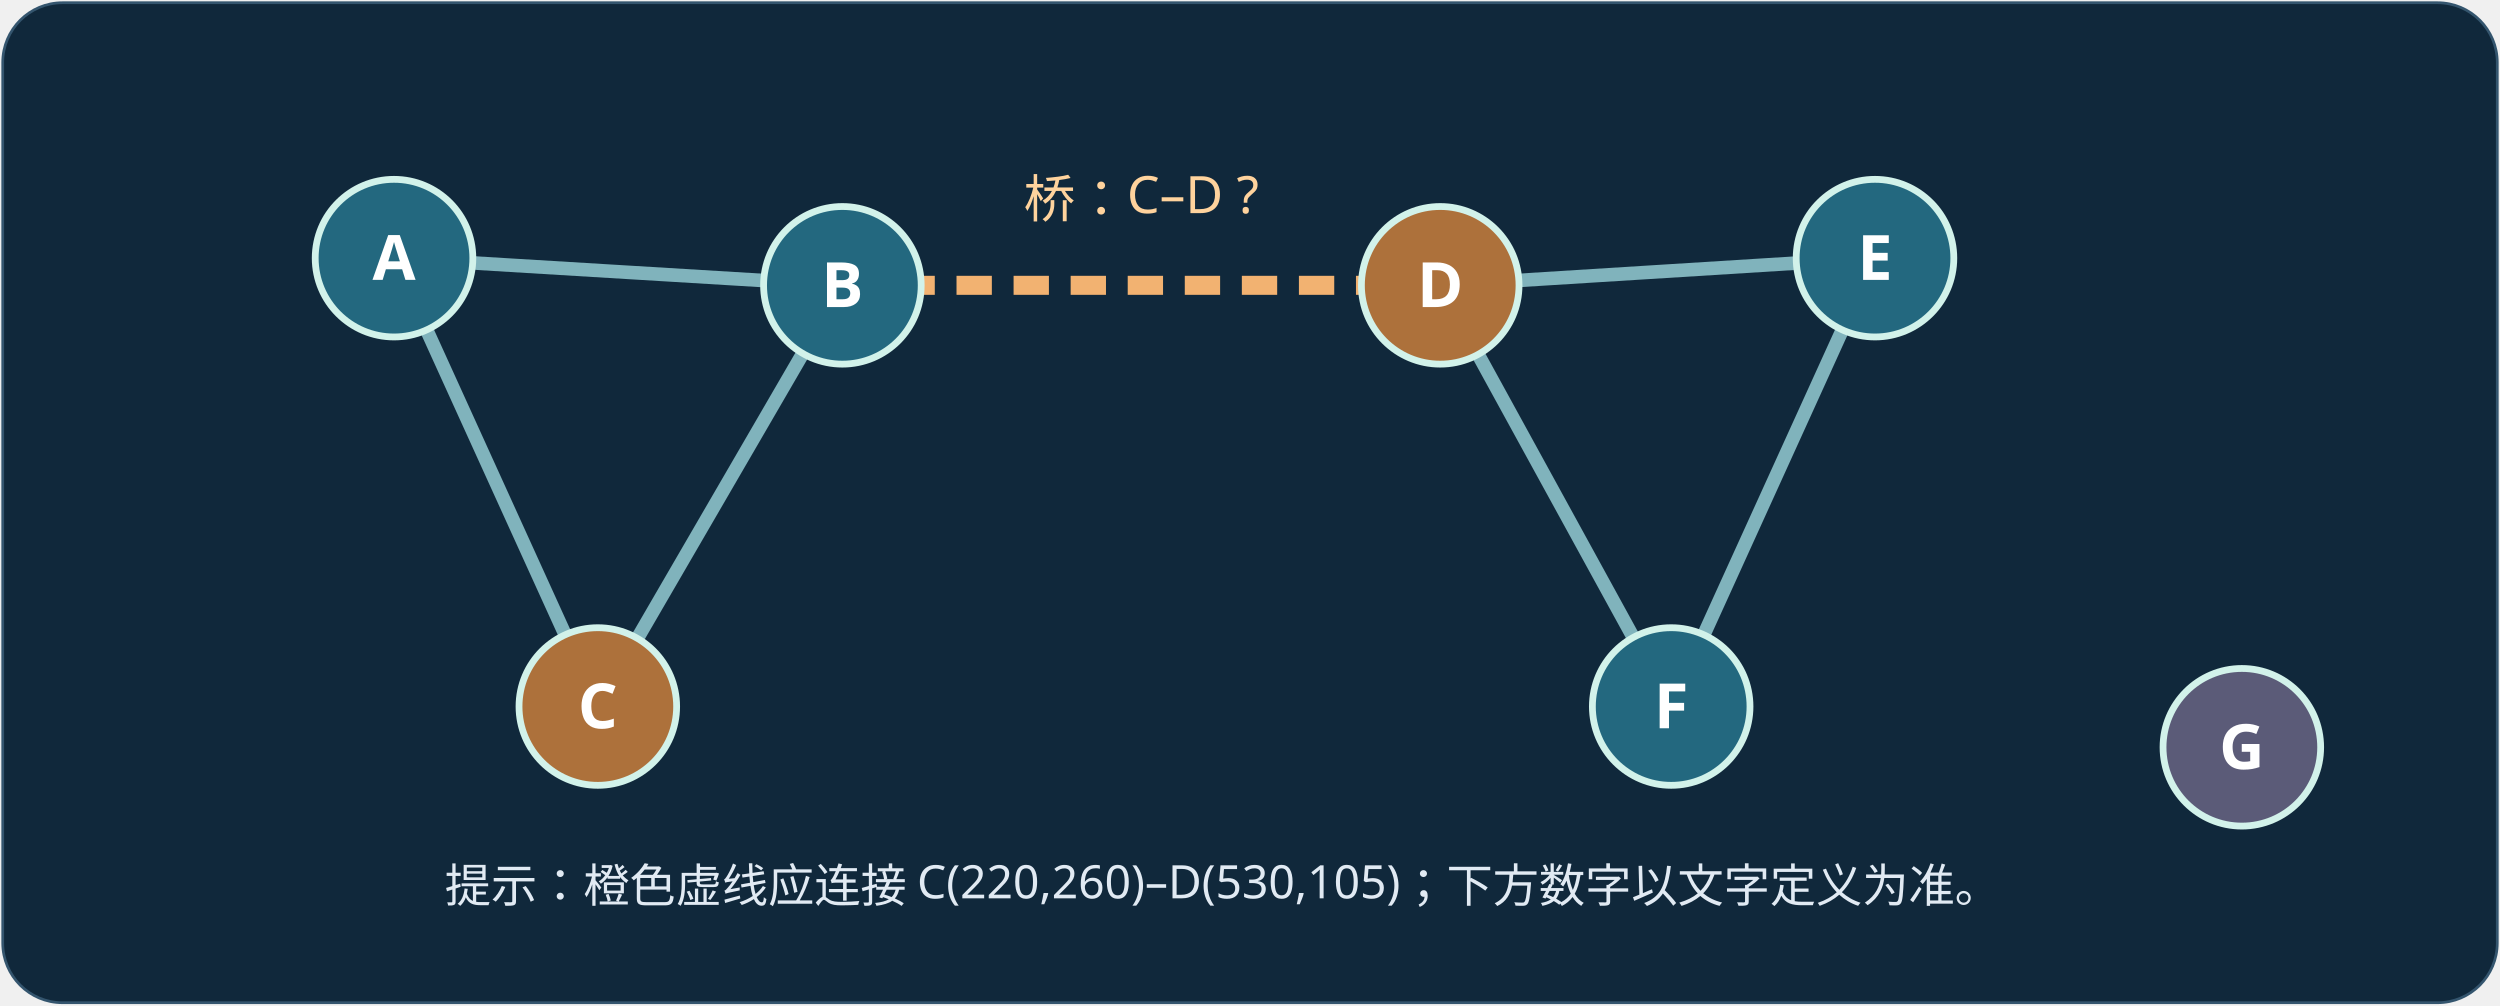
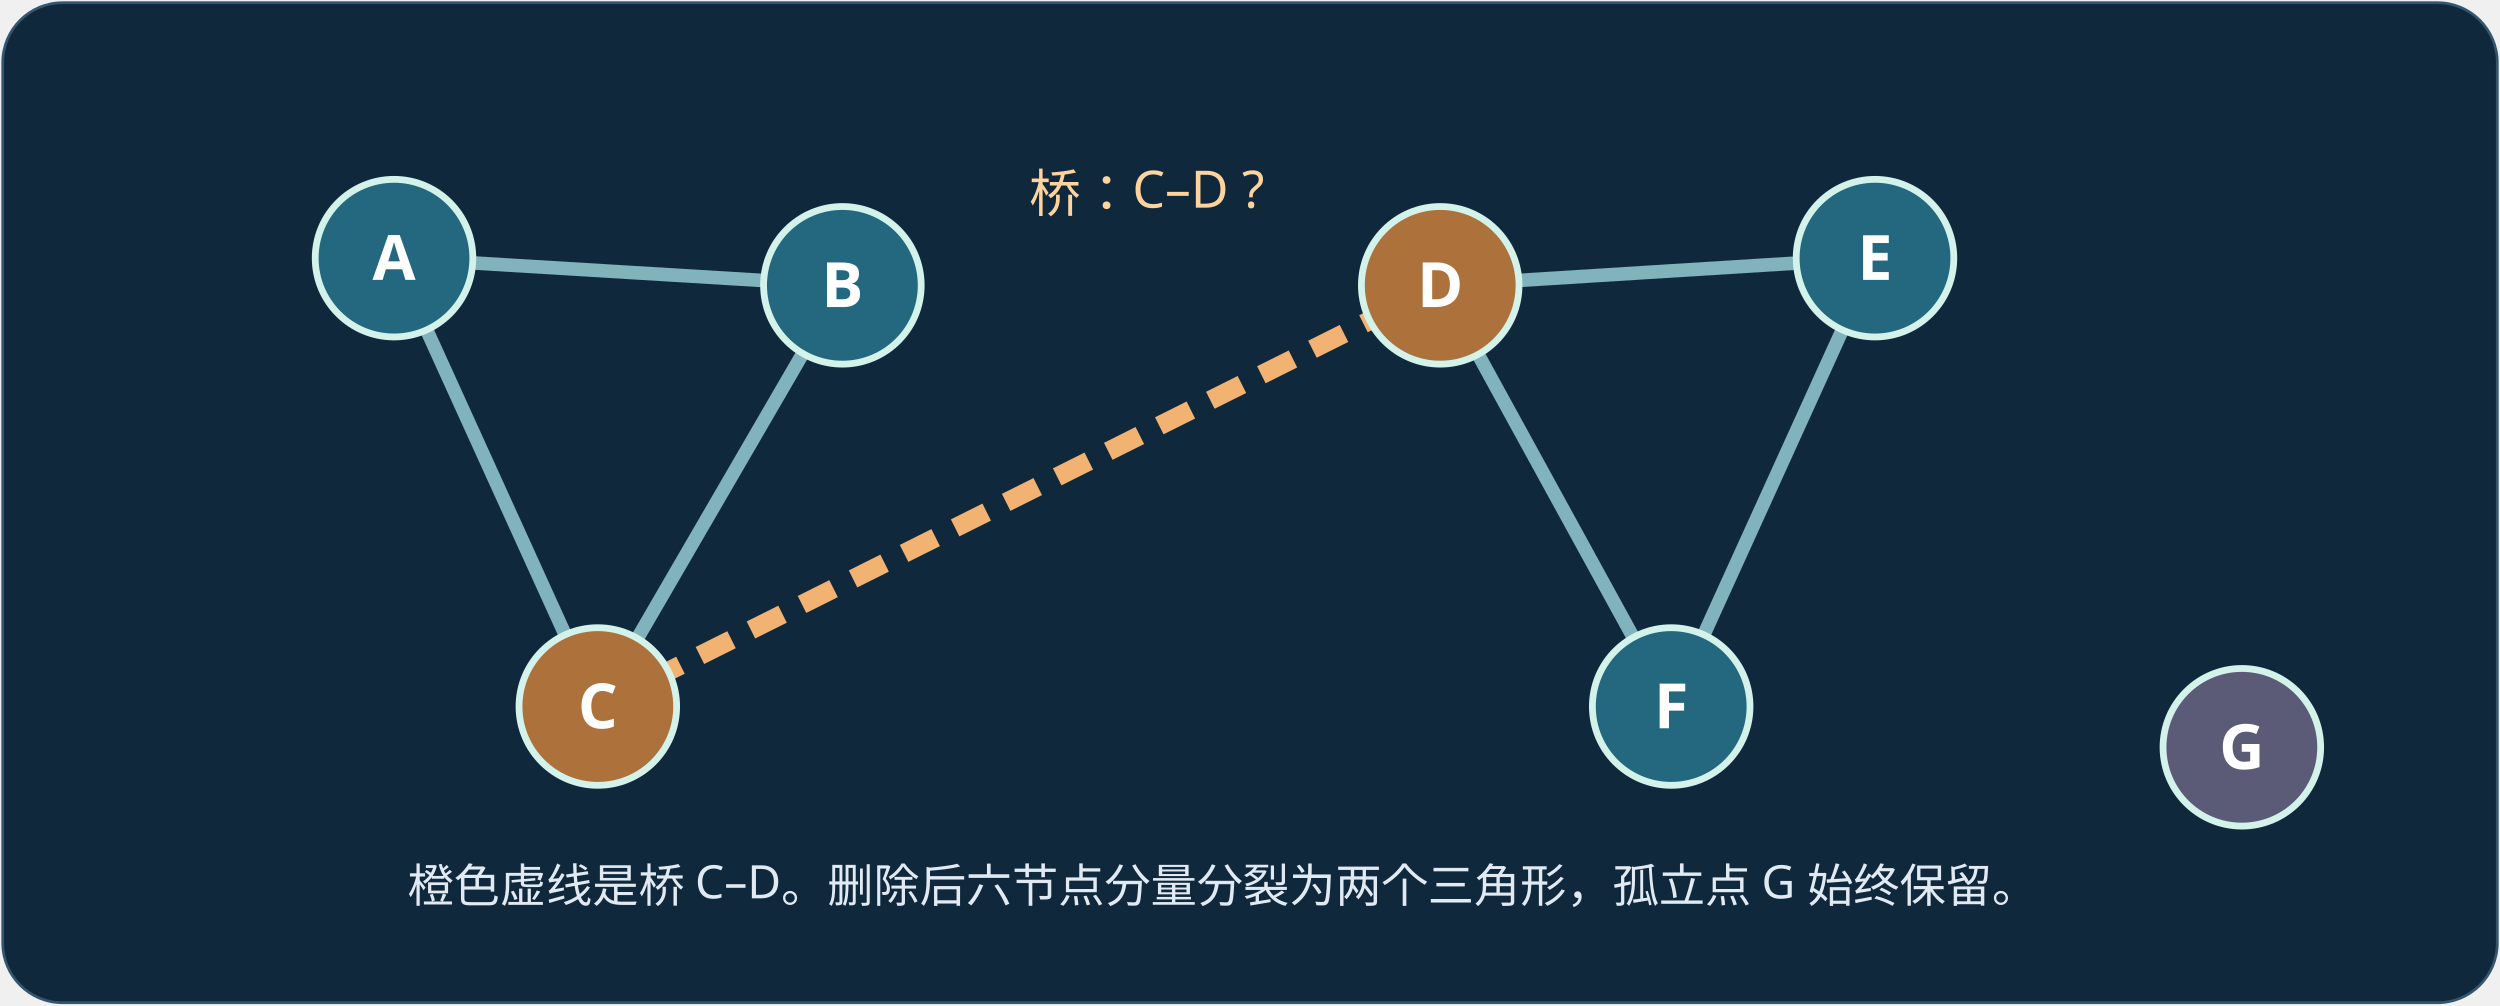
<svg xmlns="http://www.w3.org/2000/svg" viewBox="0 0 920 370" role="img" aria-labelledby="n23a-title n23a-desc">
  <rect x="1" y="1" width="918" height="368" rx="22" fill="#10283b" stroke="#34556e" />
  <g font-family="system-ui,'PingFang SC',sans-serif">
    <g fill="none" stroke="#80b3bc" stroke-width="5">
      <path d="M145 95 L310 105 L220 260 Z" />
      <path d="M530 105 L690 95 L615 260 Z" />
    </g>
-     <path d="M310 105 L530 105" fill="none" stroke="#f2b271" stroke-width="7" stroke-dasharray="13 8" />
+     <path d="M220 260 L530 105" fill="none" stroke="#f2b271" stroke-width="7" stroke-dasharray="13 8" />
    <circle cx="145" cy="95" r="29" fill="#23687f" stroke="#d2f2ea" stroke-width="2.5" />
    <text x="145" y="103" font-size="23" font-weight="700" fill="#fff" text-anchor="middle">A</text>
    <circle cx="310" cy="105" r="29" fill="#23687f" stroke="#d2f2ea" stroke-width="2.5" />
    <text x="310" y="113" font-size="23" font-weight="700" fill="#fff" text-anchor="middle">B</text>
    <circle cx="220" cy="260" r="29" fill="#ad713b" stroke="#d2f2ea" stroke-width="2.5" />
    <text x="220" y="268" font-size="23" font-weight="700" fill="#fff" text-anchor="middle">C</text>
    <circle cx="530" cy="105" r="29" fill="#ad713b" stroke="#d2f2ea" stroke-width="2.5" />
    <text x="530" y="113" font-size="23" font-weight="700" fill="#fff" text-anchor="middle">D</text>
    <circle cx="690" cy="95" r="29" fill="#23687f" stroke="#d2f2ea" stroke-width="2.5" />
    <text x="690" y="103" font-size="23" font-weight="700" fill="#fff" text-anchor="middle">E</text>
    <circle cx="615" cy="260" r="29" fill="#23687f" stroke="#d2f2ea" stroke-width="2.5" />
    <text x="615" y="268" font-size="23" font-weight="700" fill="#fff" text-anchor="middle">F</text>
    <circle cx="825" cy="275" r="29" fill="#5b5b78" stroke="#d2f2ea" stroke-width="2.5" />
    <text x="825" y="283" font-size="23" font-weight="700" fill="#fff" text-anchor="middle">G</text>
-     <text x="420" y="80" text-anchor="middle" fill="#ffd39d" font-size="19">桥：C–D ?</text>
-     <text x="450" y="332" text-anchor="middle" fill="#e1eaf3" font-size="17">提示：橙色虚线应连接 C(220,260)–D(530,105)；下方数字以文字定义为准。</text>
+     <text x="422" y="78" text-anchor="middle" fill="#ffd39d" font-size="19">桥：C–D ?</text>
+     <text x="450" y="332" text-anchor="middle" fill="#e1eaf3" font-size="17">橙色虚线是桥 C–D。删除后六节点分量分裂为两个三角形，孤立点 G 始终保留。</text>
  </g>
</svg>
